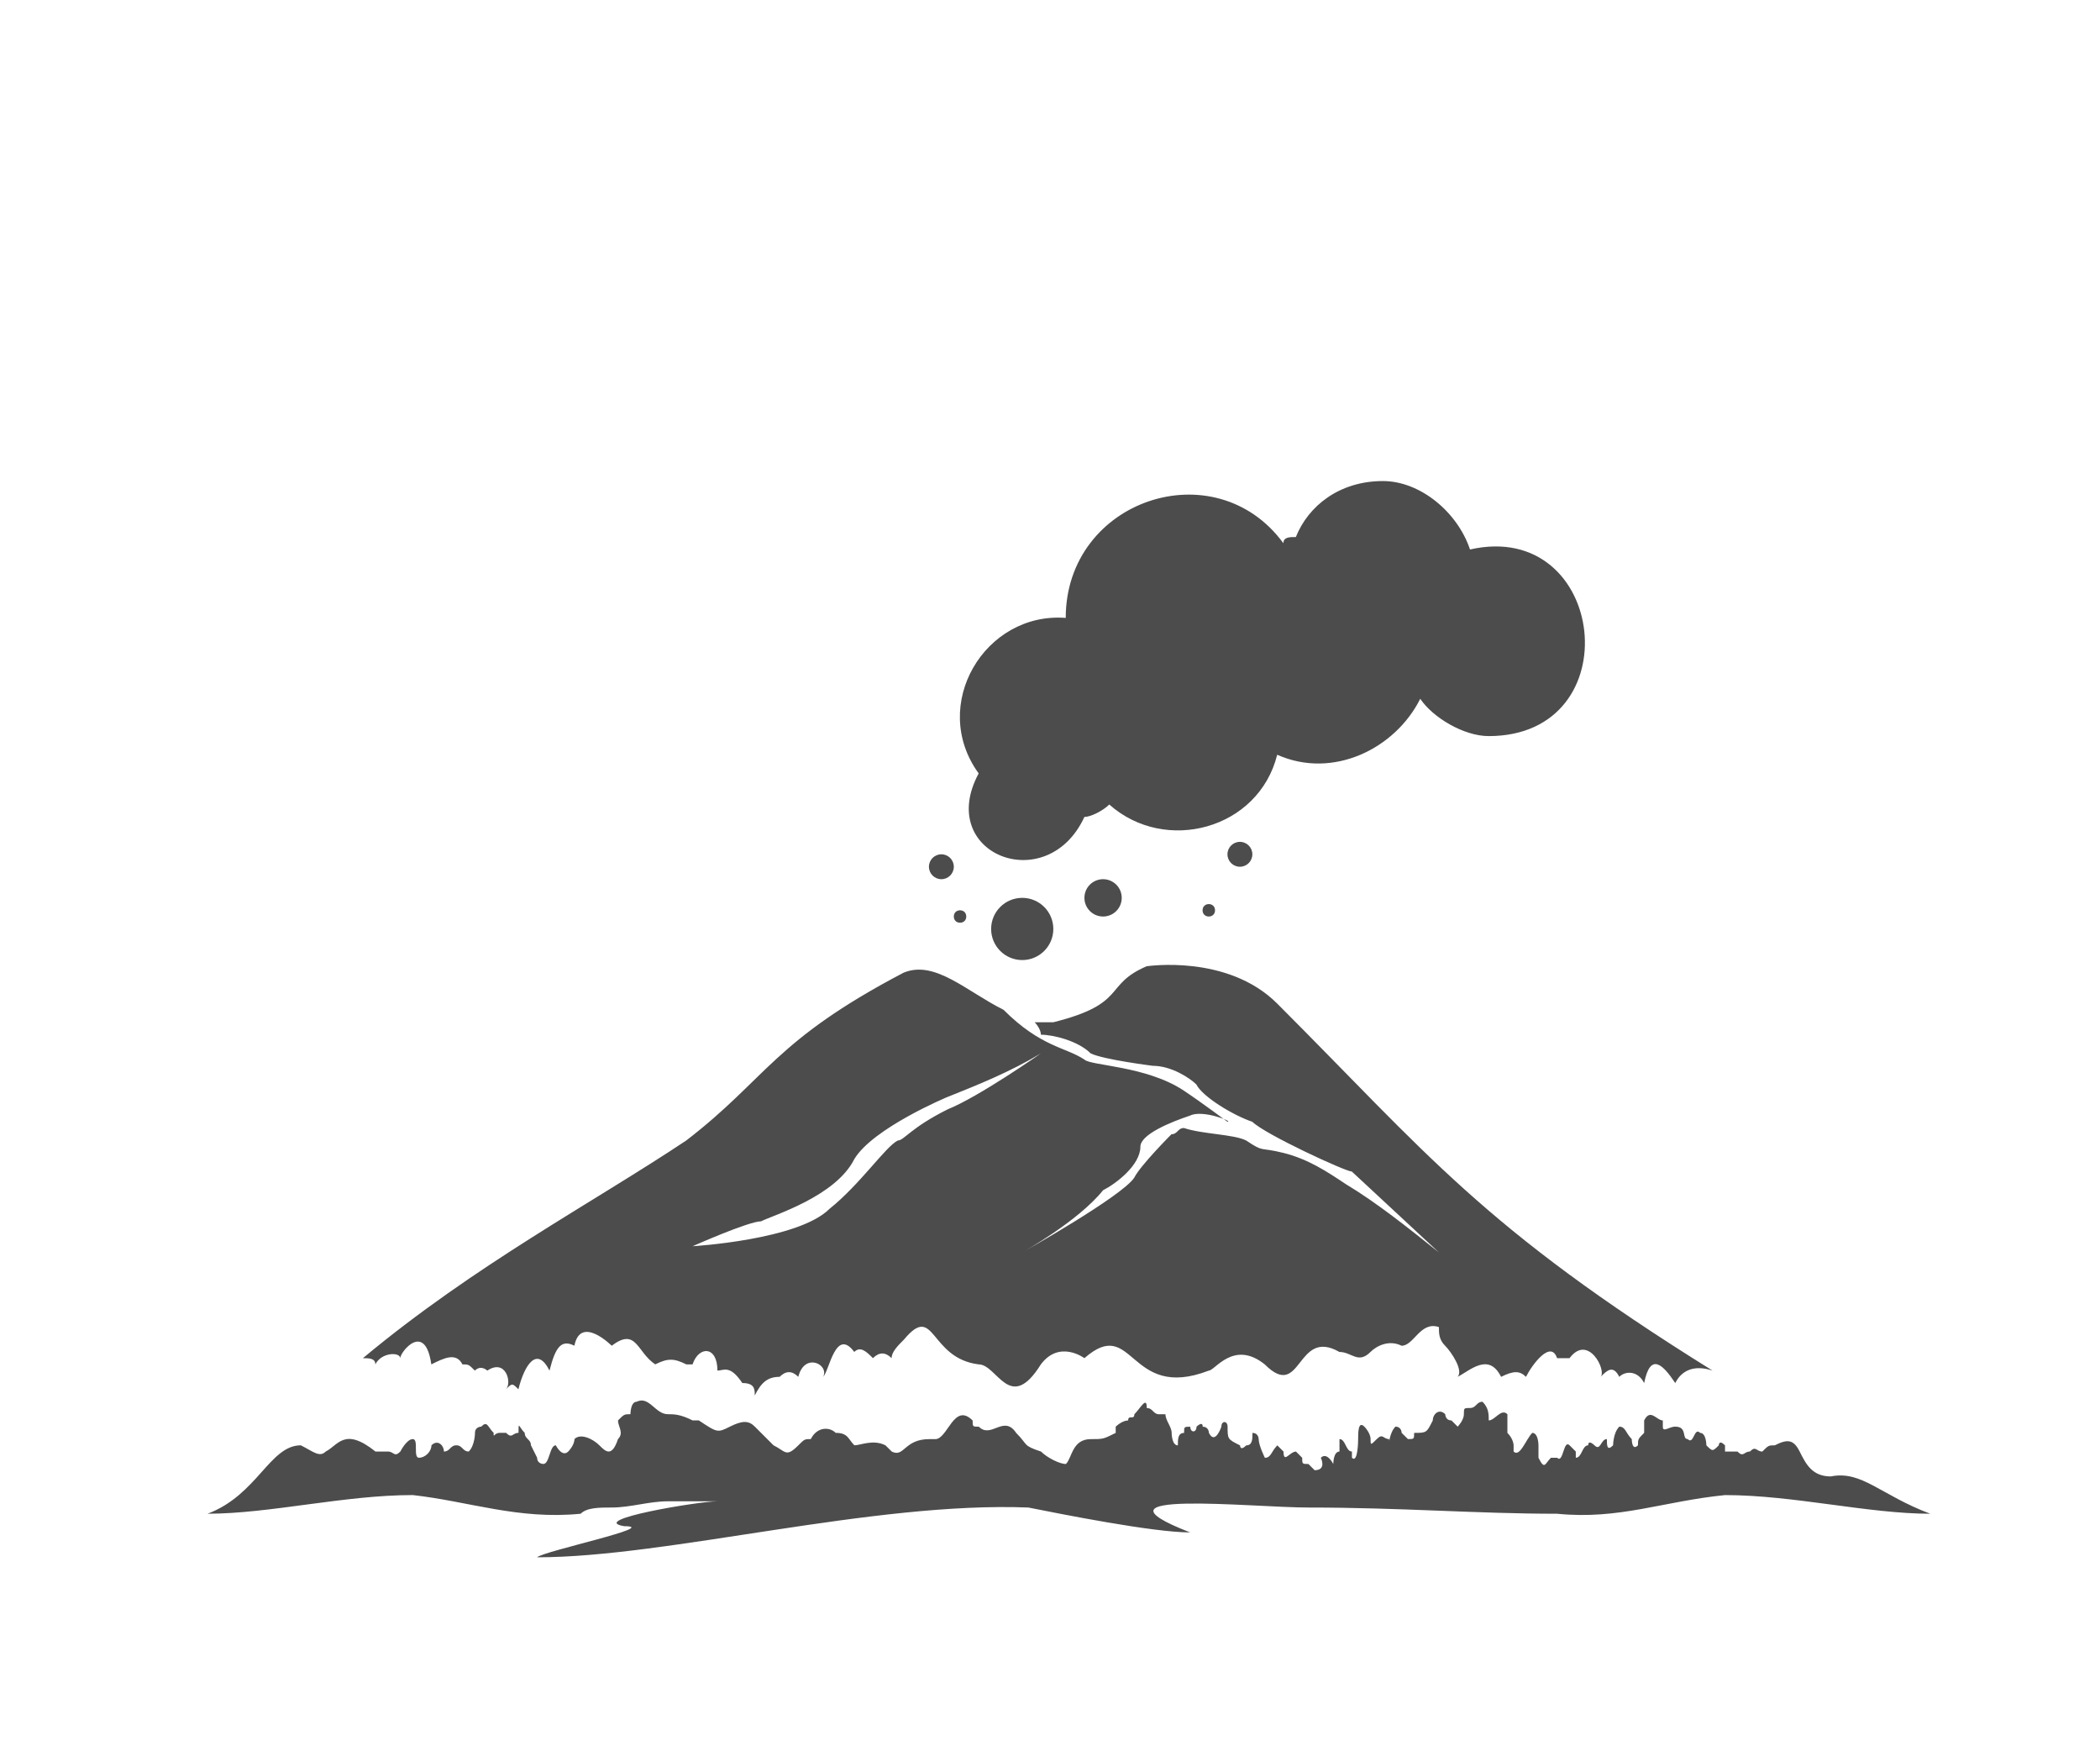
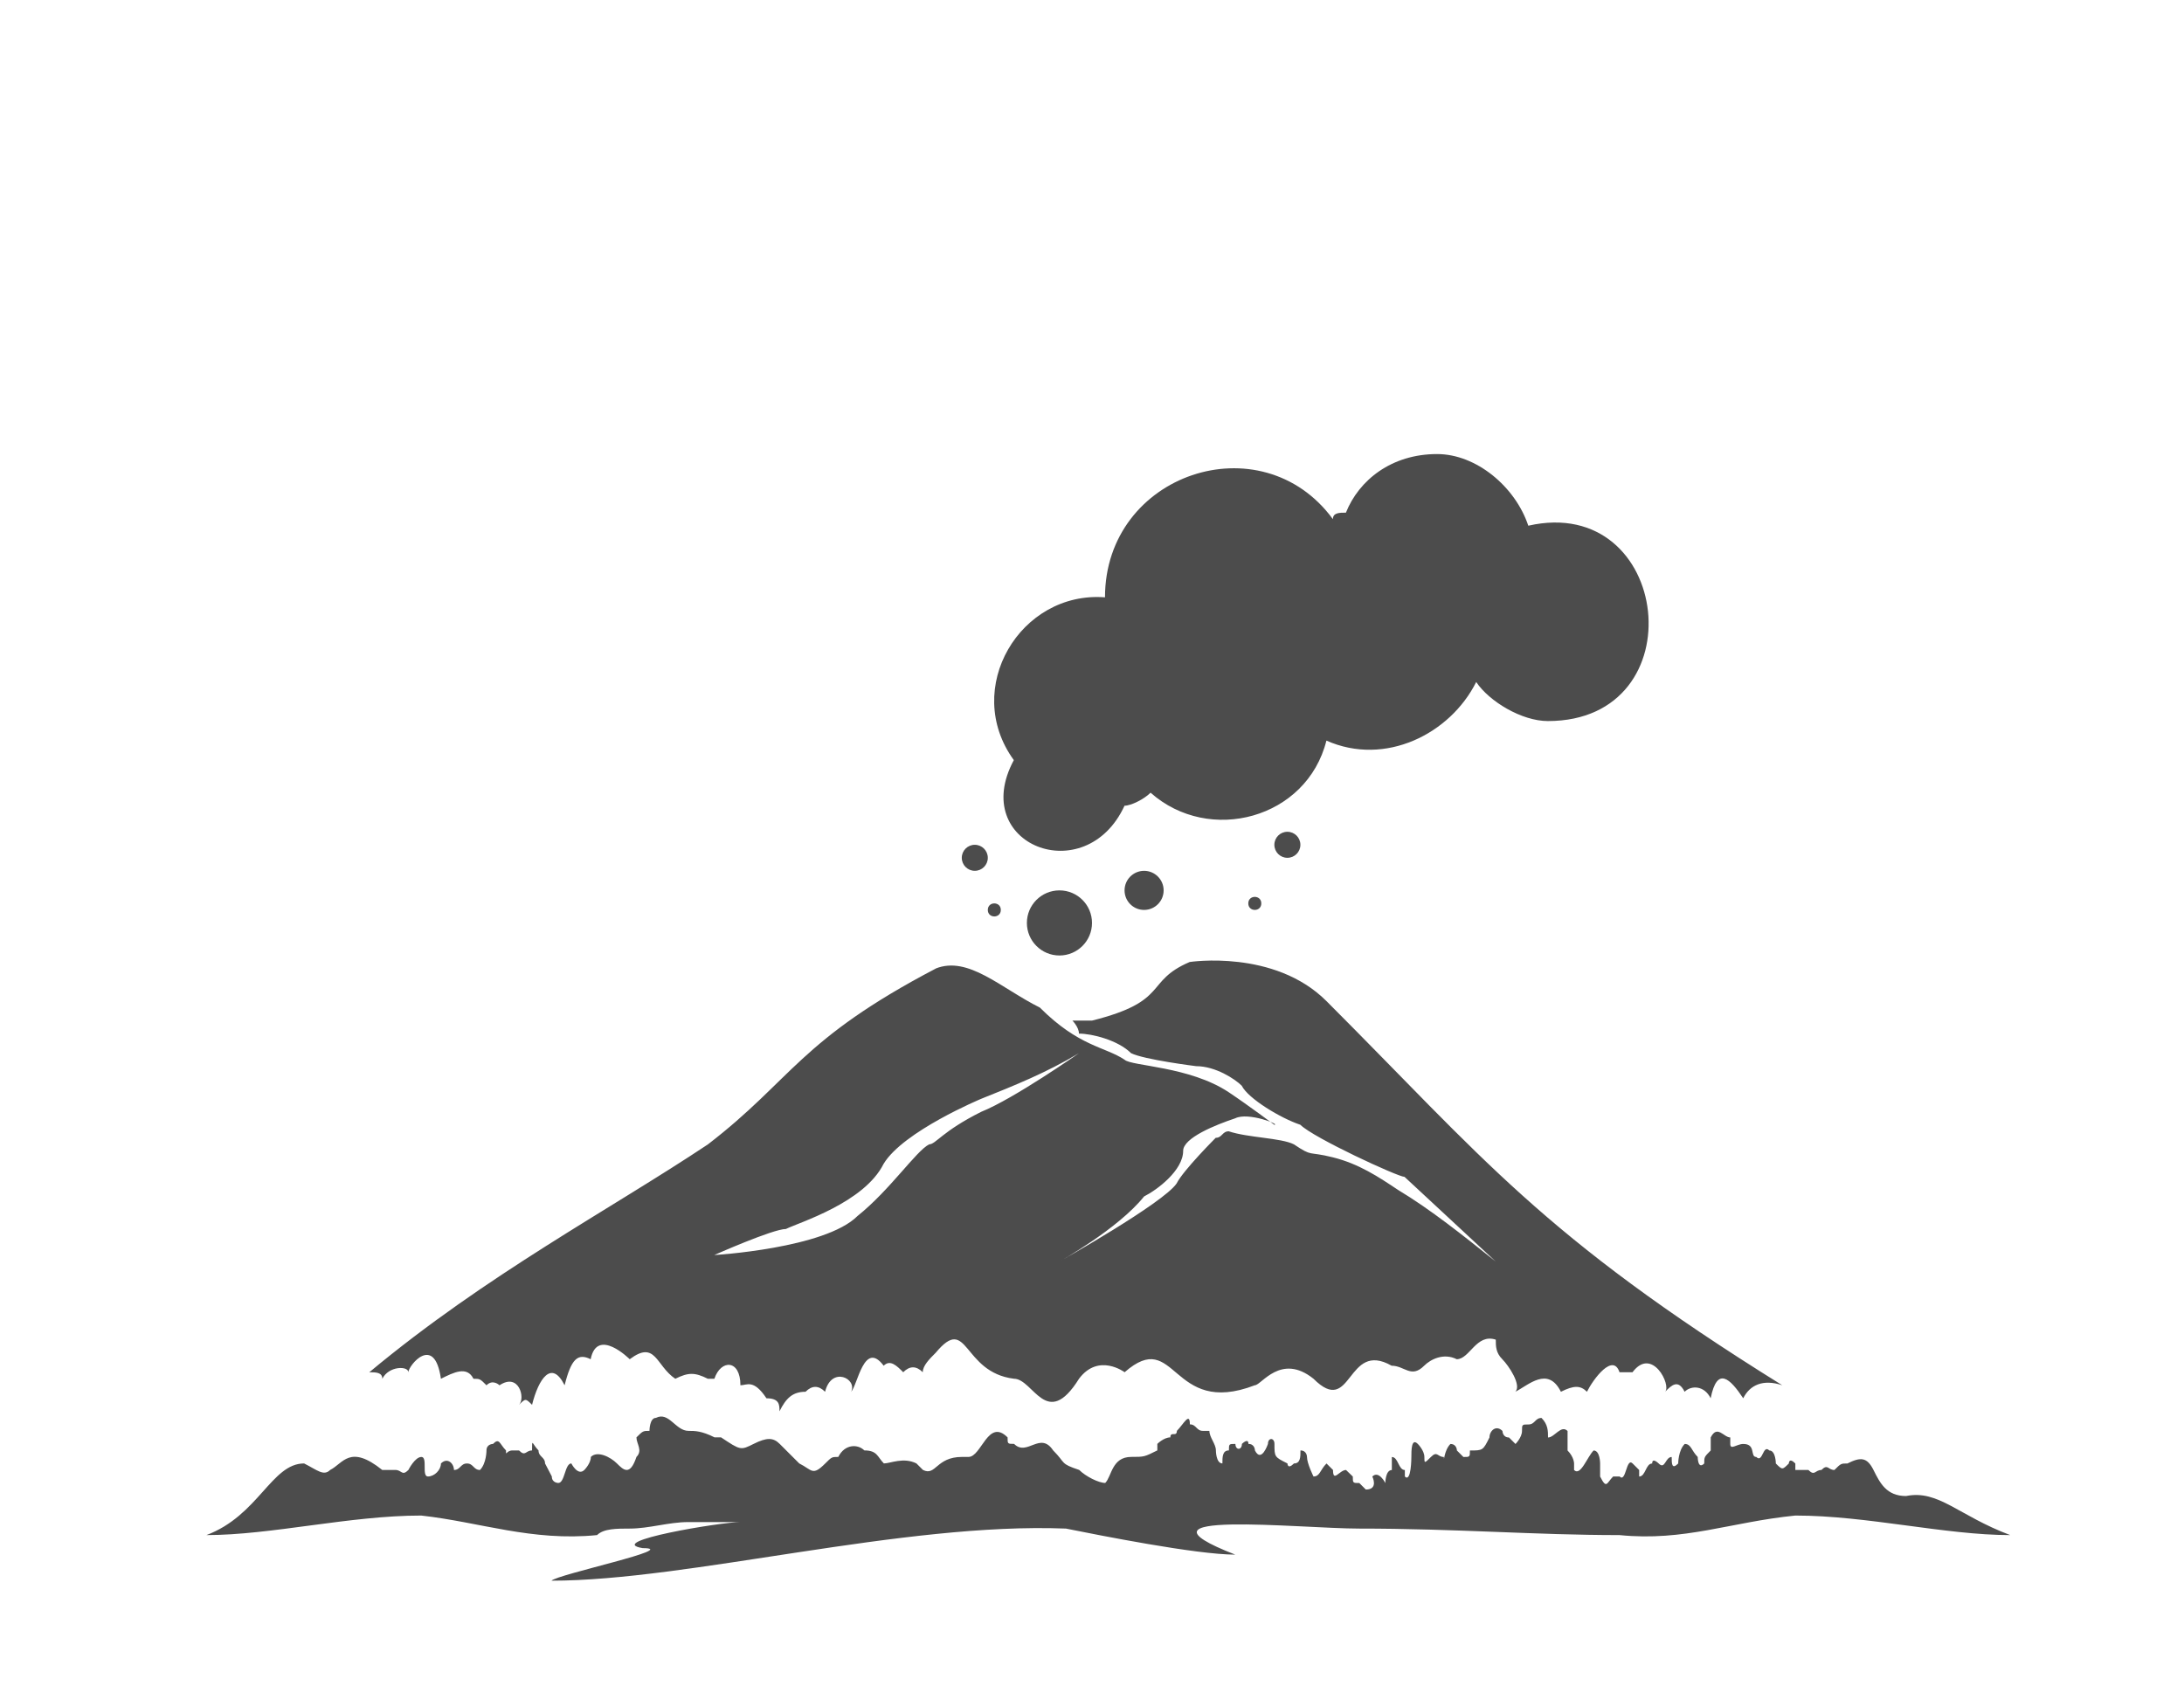
- <svg xmlns="http://www.w3.org/2000/svg" width="120pt" height="100pt" version="1.1" viewBox="0 0 120 100" id="svg9">
+ <svg xmlns="http://www.w3.org/2000/svg" width="128" height="100" version="1.1" viewBox="0 0 96 75" id="svg9">
  <defs id="defs9" />
-   <path d="m 11.857,86.477 c 3.554,0 7.819,-1.066 11.728,-1.066 3.198,0.355 6.041,1.422 9.596,1.066 0.355,-0.355 1.066,-0.355 1.777,-0.355 1.066,0 2.132,-0.355 3.198,-0.355 h 2.843 c -1.066,0 -7.463,1.066 -5.331,1.422 2.132,0 -4.62,1.422 -4.975,1.777 7.463,0 19.19,-3.198 28.076,-2.843 1.777,0.355 7.108,1.422 9.24,1.422 -6.397,-2.488 3.554,-1.422 6.752,-1.422 5.331,0 9.596,0.355 14.216,0.355 3.554,0.355 6.041,-0.711 9.596,-1.066 3.909,0 8.174,1.066 11.728,1.066 -2.843,-1.066 -3.909,-2.488 -5.686,-2.132 -1.066,0 -1.421,-0.711 -1.777,-1.422 -0.355,-0.711 -0.711,-0.711 -1.422,-0.355 -0.355,0 -0.355,0 -0.711,0.355 -0.355,0 -0.355,-0.355 -0.711,0 -0.355,0 -0.355,0.355 -0.711,0 h -0.711 v -0.355 c -0.355,-0.355 -0.355,0 -0.355,0 -0.355,0.355 -0.355,0.355 -0.711,0 0,0 0,-0.711 -0.355,-0.711 -0.355,-0.355 -0.355,0.711 -0.711,0.355 -0.355,0 0,-0.711 -0.711,-0.711 -0.355,0 -0.711,0.355 -0.711,0 v -0.355 c -0.355,0 -0.711,-0.711 -1.066,0 V 81.857 C 93.598,82.212 93.598,82.212 93.598,82.568 c -0.355,0.355 -0.355,-0.355 -0.355,-0.355 -0.355,-0.355 -0.355,-0.711 -0.711,-0.711 -0.355,0.355 -0.355,1.066 -0.355,1.066 -0.355,0.355 -0.355,0 -0.355,-0.355 -0.355,0 -0.355,0.711 -0.711,0.355 0,0 -0.355,-0.355 -0.355,0 -0.355,0 -0.355,0.711 -0.711,0.711 v -0.355 l -0.355,-0.355 c -0.355,-0.355 -0.355,1.066 -0.711,0.711 h -0.355 c -0.355,0.355 -0.355,0.711 -0.711,0 v -0.711 c 0,0 0,-0.711 -0.355,-0.711 -0.355,0.355 -0.711,1.422 -1.066,1.066 v -0.355 c 0,0 0,-0.355 -0.355,-0.711 v -0.711 -0.355 c -0.355,-0.355 -0.711,0.355 -1.066,0.355 0,-0.355 0,-0.711 -0.355,-1.066 -0.355,0 -0.355,0.355 -0.711,0.355 -0.355,0 -0.355,0 -0.355,0.355 0,0.355 -0.355,0.711 -0.355,0.711 l -0.355,-0.355 c -0.355,0 -0.355,-0.355 -0.355,-0.355 -0.355,-0.355 -0.711,0 -0.711,0.355 -0.355,0.711 -0.355,0.711 -1.066,0.711 0,0.355 0,0.355 -0.355,0.355 L 80.094,81.857 c 0,0 0,-0.355 -0.355,-0.355 -0.355,0.355 -0.355,1.066 -0.355,0.711 -0.355,0 -0.355,-0.355 -0.711,0 -0.355,0.355 -0.355,0.355 -0.355,0 0,-0.355 -0.355,-0.711 -0.355,-0.711 -0.355,-0.355 -0.355,0.355 -0.355,0.711 0,0 0,1.422 -0.355,1.066 v -0.355 c -0.355,0 -0.355,-0.711 -0.711,-0.711 v 0.711 c -0.355,0 -0.355,0.711 -0.355,0.711 0,0 -0.355,-0.711 -0.711,-0.355 0,0 0.355,0.711 -0.355,0.711 l -0.355,-0.355 c -0.355,0 -0.355,0 -0.355,-0.355 l -0.355,-0.355 c -0.355,0 -0.711,0.711 -0.711,0 l -0.355,-0.355 c -0.355,0.355 -0.355,0.711 -0.711,0.711 0,0 -0.355,-0.711 -0.355,-1.066 0,0 0,-0.355 -0.355,-0.355 0,0.355 0,0.711 -0.355,0.711 -0.355,0.355 -0.355,0 -0.355,0 -0.711,-0.355 -0.711,-0.355 -0.711,-1.066 0,-0.355 -0.355,-0.355 -0.355,0 0,0 -0.355,1.066 -0.711,0.355 0,0 0,-0.355 -0.355,-0.355 0,-0.355 -0.355,0 -0.355,0 0,0.355 -0.355,0.355 -0.355,0 -0.355,0 -0.355,0 -0.355,0.355 -0.355,0 -0.355,0.355 -0.355,0.711 -0.355,0 -0.355,-0.711 -0.355,-0.711 0,-0.355 -0.355,-0.711 -0.355,-1.066 h -0.355 c -0.355,0 -0.355,-0.355 -0.711,-0.355 0,-0.711 -0.355,0 -0.711,0.355 0,0.355 -0.355,0 -0.355,0.355 -0.355,0 -0.711,0.355 -0.711,0.355 v 0.355 c -0.711,0.355 -0.711,0.355 -1.422,0.355 -1.066,0 -1.066,1.066 -1.422,1.422 -0.355,0 -1.066,-0.355 -1.422,-0.711 -1.066,-0.355 -0.711,-0.355 -1.422,-1.066 -0.711,-1.066 -1.422,0.355 -2.132,-0.355 -0.355,0 -0.355,0 -0.355,-0.355 -1.066,-1.066 -1.422,1.066 -2.132,1.066 h -0.355 c -1.422,0 -1.422,1.066 -2.132,0.711 L 50.597,82.568 c -0.711,-0.355 -1.422,0 -1.777,0 -0.355,-0.355 -0.355,-0.711 -1.066,-0.711 -0.355,-0.355 -1.066,-0.355 -1.422,0.355 -0.355,0 -0.355,0 -0.711,0.355 -0.711,0.711 -0.711,0.355 -1.422,0 -0.355,-0.355 -0.711,-0.711 -1.066,-1.066 -0.355,-0.355 -0.711,-0.355 -1.422,0 -0.711,0.355 -0.711,0.355 -1.777,-0.355 h -0.355 c -0.711,-0.355 -1.066,-0.355 -1.422,-0.355 -0.711,0 -1.066,-1.066 -1.777,-0.711 -0.355,0 -0.355,0.711 -0.355,0.711 -0.355,0 -0.355,0 -0.711,0.355 0,0.355 0.355,0.711 0,1.066 -0.355,1.066 -0.711,0.711 -1.066,0.355 -0.355,-0.355 -1.066,-0.711 -1.422,-0.355 0,0.355 -0.355,0.711 -0.355,0.711 -0.355,0.355 -0.711,-0.355 -0.711,-0.355 -0.355,0 -0.355,1.066 -0.711,1.066 0,0 -0.355,0 -0.355,-0.355 l -0.355,-0.711 c 0,-0.355 -0.355,-0.355 -0.355,-0.711 -0.355,-0.355 -0.355,-0.711 -0.355,0 -0.355,0 -0.355,0.355 -0.711,0 h -0.355 c -0.355,0 -0.355,0.355 -0.355,0 -0.355,-0.355 -0.355,-0.711 -0.711,-0.355 0,0 -0.355,0 -0.355,0.355 0,0 0,0.711 -0.355,1.066 -0.355,0 -0.355,-0.355 -0.711,-0.355 -0.355,0 -0.355,0.355 -0.711,0.355 0,-0.355 -0.355,-0.711 -0.711,-0.355 0,0.355 -0.355,0.711 -0.711,0.711 -0.355,0 0,-1.066 -0.355,-1.066 -0.355,0 -0.711,0.711 -0.711,0.711 -0.355,0.355 -0.355,0 -0.711,0 h -0.711 c -1.777,-1.422 -2.132,-0.355 -2.843,0 -0.355,0.355 -0.711,0 -1.422,-0.355 -1.777,0 -2.488,2.843 -5.331,3.909 z" fill="#4c4c4c" id="path1" style="stroke-width:0.082" />
-   <path d="m 54.148,62.665 c 0,0 -4.265,1.777 -5.331,3.554 -1.066,2.132 -4.62,3.198 -5.331,3.554 -0.711,0 -3.909,1.422 -3.909,1.422 0,0 6.041,-0.355 7.819,-2.132 1.777,-1.422 3.198,-3.554 3.909,-3.909 0.355,0 0.711,-0.711 2.843,-1.777 1.777,-0.711 5.331,-3.198 5.331,-3.198 -1.777,1.066 -3.554,1.777 -5.331,2.488 z m -2.488,-7.108 c 1.777,-0.711 3.554,1.066 5.686,2.132 2.132,2.132 3.554,2.132 4.62,2.843 0.355,0.355 3.554,0.355 5.686,1.777 1.066,0.711 2.488,1.777 2.488,1.777 0.355,0 -1.422,-0.711 -2.132,-0.355 -1.066,0.355 -2.843,1.066 -2.843,1.777 0,1.066 -1.422,2.132 -2.132,2.488 -1.422,1.777 -4.62,3.554 -4.62,3.554 0,0 5.686,-3.198 6.397,-4.265 0.355,-0.711 2.132,-2.488 2.132,-2.488 0.355,0 0.355,-0.355 0.711,-0.355 1.066,0.355 2.843,0.355 3.554,0.711 1.066,0.711 0.711,0.355 2.132,0.711 1.421,0.355 2.488,1.066 3.554,1.777 1.777,1.066 3.554,2.488 5.331,3.909 L 77.248,66.929 c -0.355,0 -4.975,-2.132 -5.686,-2.843 -1.066,-0.355 -2.843,-1.422 -3.198,-2.132 -0.355,-0.355 -1.422,-1.066 -2.488,-1.066 0,0 -2.843,-0.355 -3.554,-0.711 -0.711,-0.711 -2.132,-1.066 -2.843,-1.066 0,-0.355 -0.355,-0.711 -0.355,-0.711 h 1.066 c 4.265,-1.066 2.843,-2.132 5.331,-3.198 0,0 4.62,-0.711 7.463,2.132 8.529,8.529 11.728,12.794 24.877,20.967 -1.066,-0.355 -1.777,0 -2.132,0.711 -0.711,-1.066 -1.422,-1.777 -1.777,0 -0.355,-0.711 -1.066,-0.711 -1.422,-0.355 -0.355,-0.711 -0.711,-0.355 -1.066,0 0.355,-0.355 -0.711,-2.488 -1.777,-1.066 h -0.711 c -0.355,-1.066 -1.422,0.355 -1.777,1.066 -0.355,-0.355 -0.711,-0.355 -1.422,0 -0.711,-1.422 -1.777,-0.355 -2.488,0 0.355,-0.355 -0.355,-1.422 -0.711,-1.777 -0.355,-0.355 -0.355,-0.711 -0.355,-1.066 -1.066,-0.355 -1.422,1.066 -2.132,1.066 -0.711,-0.355 -1.422,0 -1.777,0.355 -0.711,0.711 -1.066,0 -1.777,0 -2.488,-1.422 -2.132,2.843 -4.265,0.711 -1.777,-1.422 -2.843,0.355 -3.198,0.355 -4.62,1.777 -4.265,-3.198 -7.108,-0.711 0,0 -1.422,-1.066 -2.488,0.355 -1.777,2.843 -2.488,0 -3.554,0 -2.843,-0.355 -2.488,-3.554 -4.265,-1.422 -0.355,0.355 -0.711,0.711 -0.711,1.066 -0.355,-0.355 -0.711,-0.355 -1.066,0 -0.355,-0.355 -0.711,-0.711 -1.066,-0.355 -1.066,-1.422 -1.422,1.066 -1.777,1.422 0.355,-0.711 -1.066,-1.422 -1.422,0 -0.355,-0.355 -0.711,-0.355 -1.066,0 -0.711,0 -1.066,0.355 -1.422,1.066 0,-0.355 0,-0.711 -0.711,-0.711 -0.711,-1.066 -1.066,-0.711 -1.422,-0.711 0,-1.422 -1.066,-1.422 -1.422,-0.355 h -0.355 c -0.711,-0.355 -1.066,-0.355 -1.777,0 -1.066,-0.711 -1.066,-2.132 -2.488,-1.066 0,0 -1.777,-1.777 -2.132,0 -0.711,-0.355 -1.066,0 -1.422,1.422 -0.711,-1.422 -1.422,-0.355 -1.777,1.066 -0.355,-0.355 -0.355,-0.355 -0.711,0 0.355,-0.355 0,-1.777 -1.066,-1.066 0,0 -0.355,-0.355 -0.711,0 -0.355,-0.355 -0.355,-0.355 -0.711,-0.355 -0.355,-0.711 -1.066,-0.355 -1.777,0 -0.355,-2.488 -1.777,-0.711 -1.777,-0.355 0,-0.355 -1.066,-0.355 -1.422,0.355 0,-0.355 -0.355,-0.355 -0.711,-0.355 6.397,-5.331 13.149,-8.884 18.48,-12.438 4.62,-3.554 4.975,-5.686 12.438,-9.596 z" fill="#4c4c4c" fill-rule="evenodd" id="path2" style="stroke-width:0.082" />
-   <path d="m 79.025,27.482 c 2.132,0 4.265,1.777 4.975,3.909 7.819,-1.777 9.24,10.661 1.066,10.661 -1.422,0 -3.198,-1.066 -3.909,-2.132 -1.422,2.843 -4.975,4.62 -8.174,3.198 -1.066,4.265 -6.397,5.686 -9.596,2.843 -0.355,0.355 -1.066,0.711 -1.422,0.711 -2.132,4.62 -8.529,2.132 -6.041,-2.488 -2.843,-3.909 0.355,-9.24 4.975,-8.884 0,-6.752 8.529,-9.596 12.438,-4.265 0,-0.355 0.355,-0.355 0.711,-0.355 0.711,-1.777 2.488,-3.198 4.975,-3.198 z" fill="#4c4c4c" fill-rule="evenodd" id="path3" style="stroke-width:0.082" />
-   <path d="m 60.19,53.07 c 0,0.982 -0.795,1.777 -1.777,1.777 -0.981,0 -1.777,-0.795 -1.777,-1.777 0,-0.981 0.796,-1.777 1.777,-1.777 0.982,0 1.777,0.796 1.777,1.777 z" fill="#4c4c4c" fill-rule="evenodd" id="path4" style="stroke-width:0.082" />
-   <path d="m 54.504,49.516 c 0,0.393 -0.318,0.711 -0.711,0.711 -0.393,0 -0.711,-0.318 -0.711,-0.711 0,-0.393 0.318,-0.711 0.711,-0.711 0.393,0 0.711,0.318 0.711,0.711 z" fill="#4c4c4c" fill-rule="evenodd" id="path5" style="stroke-width:0.082" />
-   <path d="m 64.099,51.293 c 0,0.589 -0.477,1.066 -1.066,1.066 -0.589,0 -1.066,-0.477 -1.066,-1.066 0,-0.589 0.477,-1.066 1.066,-1.066 0.589,0 1.066,0.477 1.066,1.066 z" fill="#4c4c4c" fill-rule="evenodd" id="path6" style="stroke-width:0.082" />
-   <path d="m 55.215,52.359 c 0,0.474 -0.711,0.474 -0.711,0 0,-0.474 0.711,-0.474 0.711,0 z" fill="#4c4c4c" fill-rule="evenodd" id="path7" style="stroke-width:0.082" />
-   <path d="m 69.43,52.004 c 0,0.474 -0.711,0.474 -0.711,0 0,-0.474 0.711,-0.474 0.711,0 z" fill="#4c4c4c" fill-rule="evenodd" id="path8" style="stroke-width:0.082" />
-   <path d="m 71.563,48.805 c 0,0.393 -0.318,0.711 -0.711,0.711 -0.393,0 -0.711,-0.318 -0.711,-0.711 0,-0.393 0.318,-0.711 0.711,-0.711 0.393,0 0.711,0.318 0.711,0.711 z" fill="#4c4c4c" fill-rule="evenodd" id="path9" style="stroke-width:0.082" />
+   <path d="m 9.07,67.477 c 2.862,0 6.298,-0.859 9.446,-0.859 2.576,0.286 4.866,1.145 7.729,0.859 0.286,-0.286 0.859,-0.286 1.431,-0.286 0.859,0 1.717,-0.286 2.576,-0.286 h 2.29 c -0.859,0 -6.011,0.859 -4.294,1.145 1.717,0 -3.721,1.145 -4.007,1.431 6.011,0 15.457,-2.576 22.614,-2.29 1.431,0.286 5.725,1.145 7.443,1.145 -5.152,-2.004 2.862,-1.145 5.439,-1.145 4.294,0 7.729,0.286 11.45,0.286 2.862,0.286 4.866,-0.572 7.729,-0.859 3.149,0 6.584,0.859 9.446,0.859 -2.29,-0.859 -3.149,-2.004 -4.58,-1.717 -0.859,0 -1.145,-0.572 -1.431,-1.145 -0.286,-0.572 -0.572,-0.572 -1.145,-0.286 -0.286,0 -0.286,0 -0.572,0.286 -0.286,0 -0.286,-0.286 -0.572,0 -0.286,0 -0.286,0.286 -0.572,0 H 78.916 v -0.286 c -0.286,-0.286 -0.286,0 -0.286,0 -0.286,0.286 -0.286,0.286 -0.572,0 0,0 0,-0.572 -0.286,-0.572 -0.286,-0.286 -0.286,0.572 -0.572,0.286 -0.286,0 0,-0.572 -0.572,-0.572 -0.286,0 -0.572,0.286 -0.572,0 v -0.286 c -0.286,0 -0.572,-0.572 -0.859,0 v 0.572 c -0.286,0.286 -0.286,0.286 -0.286,0.572 -0.286,0.286 -0.286,-0.286 -0.286,-0.286 -0.286,-0.286 -0.286,-0.572 -0.572,-0.572 -0.286,0.286 -0.286,0.859 -0.286,0.859 -0.286,0.286 -0.286,0 -0.286,-0.286 -0.286,0 -0.286,0.572 -0.572,0.286 0,0 -0.286,-0.286 -0.286,0 -0.286,0 -0.286,0.572 -0.572,0.572 v -0.286 l -0.286,-0.286 c -0.286,-0.286 -0.286,0.859 -0.572,0.572 h -0.286 c -0.286,0.286 -0.286,0.572 -0.572,0 v -0.572 c 0,0 0,-0.572 -0.286,-0.572 -0.286,0.286 -0.572,1.145 -0.859,0.859 v -0.286 c 0,0 0,-0.286 -0.286,-0.572 v -0.572 -0.286 c -0.286,-0.286 -0.572,0.286 -0.859,0.286 0,-0.286 0,-0.572 -0.286,-0.859 -0.286,0 -0.286,0.286 -0.572,0.286 -0.286,0 -0.286,0 -0.286,0.286 0,0.286 -0.286,0.572 -0.286,0.572 l -0.286,-0.286 c -0.286,0 -0.286,-0.286 -0.286,-0.286 -0.286,-0.286 -0.572,0 -0.572,0.286 -0.286,0.572 -0.286,0.572 -0.859,0.572 0,0.286 0,0.286 -0.286,0.286 l -0.286,-0.286 c 0,0 0,-0.286 -0.286,-0.286 -0.286,0.286 -0.286,0.859 -0.286,0.572 -0.286,0 -0.286,-0.286 -0.572,0 -0.286,0.286 -0.286,0.286 -0.286,0 0,-0.286 -0.286,-0.572 -0.286,-0.572 -0.286,-0.286 -0.286,0.286 -0.286,0.572 0,0 0,1.145 -0.286,0.859 v -0.286 c -0.286,0 -0.286,-0.572 -0.572,-0.572 v 0.572 c -0.286,0 -0.286,0.572 -0.286,0.572 0,0 -0.286,-0.572 -0.572,-0.286 0,0 0.286,0.572 -0.286,0.572 l -0.286,-0.286 c -0.286,0 -0.286,0 -0.286,-0.286 L 59.166,64.615 c -0.286,0 -0.572,0.572 -0.572,0 l -0.286,-0.286 c -0.286,0.286 -0.286,0.572 -0.572,0.572 0,0 -0.286,-0.572 -0.286,-0.859 0,0 0,-0.286 -0.286,-0.286 0,0.286 0,0.572 -0.286,0.572 -0.286,0.286 -0.286,0 -0.286,0 -0.572,-0.286 -0.572,-0.286 -0.572,-0.859 0,-0.286 -0.286,-0.286 -0.286,0 0,0 -0.286,0.859 -0.572,0.286 0,0 0,-0.286 -0.286,-0.286 0,-0.286 -0.286,0 -0.286,0 0,0.286 -0.286,0.286 -0.286,0 -0.286,0 -0.286,0 -0.286,0.286 -0.286,0 -0.286,0.286 -0.286,0.572 -0.286,0 -0.286,-0.572 -0.286,-0.572 0,-0.286 -0.286,-0.572 -0.286,-0.859 h -0.286 c -0.286,0 -0.286,-0.286 -0.572,-0.286 0,-0.572 -0.286,0 -0.572,0.286 0,0.286 -0.286,0 -0.286,0.286 -0.286,0 -0.572,0.286 -0.572,0.286 v 0.286 c -0.572,0.286 -0.572,0.286 -1.145,0.286 -0.859,0 -0.859,0.859 -1.145,1.145 -0.286,0 -0.859,-0.286 -1.145,-0.572 -0.859,-0.286 -0.572,-0.286 -1.145,-0.859 -0.572,-0.859 -1.145,0.286 -1.717,-0.286 -0.286,0 -0.286,0 -0.286,-0.286 -0.859,-0.859 -1.145,0.859 -1.717,0.859 h -0.286 c -1.145,0 -1.145,0.859 -1.717,0.572 l -0.286,-0.286 c -0.572,-0.286 -1.145,0 -1.431,0 -0.286,-0.286 -0.286,-0.572 -0.859,-0.572 -0.286,-0.286 -0.859,-0.286 -1.145,0.286 -0.286,0 -0.286,0 -0.572,0.286 -0.572,0.572 -0.572,0.286 -1.145,0 -0.286,-0.286 -0.572,-0.572 -0.859,-0.859 -0.286,-0.286 -0.572,-0.286 -1.145,0 -0.572,0.286 -0.572,0.286 -1.431,-0.286 h -0.286 c -0.572,-0.286 -0.859,-0.286 -1.145,-0.286 -0.572,0 -0.859,-0.859 -1.431,-0.572 -0.286,0 -0.286,0.572 -0.286,0.572 -0.286,0 -0.286,0 -0.572,0.286 0,0.286 0.286,0.572 0,0.859 -0.286,0.859 -0.572,0.572 -0.859,0.286 -0.286,-0.286 -0.859,-0.572 -1.145,-0.286 0,0.286 -0.286,0.572 -0.286,0.572 -0.286,0.286 -0.572,-0.286 -0.572,-0.286 -0.286,0 -0.286,0.859 -0.572,0.859 0,0 -0.286,0 -0.286,-0.286 L 23.958,64.328 c 0,-0.286 -0.286,-0.286 -0.286,-0.572 -0.286,-0.286 -0.286,-0.572 -0.286,0 -0.286,0 -0.286,0.286 -0.572,0 h -0.286 c -0.286,0 -0.286,0.286 -0.286,0 -0.286,-0.286 -0.286,-0.572 -0.572,-0.286 0,0 -0.286,0 -0.286,0.286 0,0 0,0.572 -0.286,0.859 -0.286,0 -0.286,-0.286 -0.572,-0.286 -0.286,0 -0.286,0.286 -0.572,0.286 0,-0.286 -0.286,-0.572 -0.572,-0.286 0,0.286 -0.286,0.572 -0.572,0.572 -0.286,0 0,-0.859 -0.286,-0.859 -0.286,0 -0.572,0.572 -0.572,0.572 -0.286,0.286 -0.286,0 -0.572,0 H 16.802 c -1.431,-1.145 -1.717,-0.286 -2.29,0 -0.286,0.286 -0.572,0 -1.145,-0.286 -1.431,0 -2.004,2.29 -4.294,3.149 z" fill="#4c4c4c" id="path1" style="stroke-width:0.066" />
+   <path d="m 43.133,48.298 c 0,0 -3.435,1.431 -4.294,2.862 -0.859,1.717 -3.721,2.576 -4.294,2.862 -0.572,0 -3.149,1.145 -3.149,1.145 0,0 4.866,-0.286 6.298,-1.717 1.431,-1.145 2.576,-2.862 3.149,-3.149 0.286,0 0.572,-0.572 2.29,-1.431 1.431,-0.572 4.294,-2.576 4.294,-2.576 -1.431,0.859 -2.862,1.431 -4.294,2.004 z m -2.004,-5.725 c 1.431,-0.572 2.862,0.859 4.58,1.717 1.717,1.717 2.862,1.717 3.721,2.29 0.286,0.286 2.862,0.286 4.58,1.431 0.859,0.572 2.004,1.431 2.004,1.431 0.286,0 -1.145,-0.572 -1.717,-0.286 -0.859,0.286 -2.29,0.859 -2.29,1.431 0,0.859 -1.145,1.717 -1.717,2.004 -1.145,1.431 -3.721,2.862 -3.721,2.862 0,0 4.58,-2.576 5.152,-3.435 0.286,-0.572 1.717,-2.004 1.717,-2.004 0.286,0 0.286,-0.286 0.572,-0.286 0.859,0.286 2.29,0.286 2.862,0.572 0.859,0.572 0.572,0.286 1.717,0.572 1.145,0.286 2.004,0.859 2.862,1.431 1.431,0.859 2.862,2.004 4.294,3.149 l -4.007,-3.721 c -0.286,0 -4.007,-1.717 -4.58,-2.29 -0.859,-0.286 -2.29,-1.145 -2.576,-1.717 -0.286,-0.286 -1.145,-0.859 -2.004,-0.859 0,0 -2.29,-0.286 -2.862,-0.572 -0.572,-0.572 -1.717,-0.859 -2.29,-0.859 0,-0.286 -0.286,-0.572 -0.286,-0.572 h 0.859 c 3.435,-0.859 2.29,-1.717 4.294,-2.576 0,0 3.721,-0.572 6.011,1.717 6.87,6.87 9.446,10.305 20.038,16.888 -0.859,-0.286 -1.431,0 -1.717,0.572 -0.572,-0.859 -1.145,-1.431 -1.431,0 -0.286,-0.572 -0.859,-0.572 -1.145,-0.286 -0.286,-0.572 -0.572,-0.286 -0.859,0 0.286,-0.286 -0.572,-2.004 -1.431,-0.859 h -0.572 c -0.286,-0.859 -1.145,0.286 -1.431,0.859 -0.286,-0.286 -0.572,-0.286 -1.145,0 -0.572,-1.145 -1.431,-0.286 -2.004,0 0.286,-0.286 -0.286,-1.145 -0.572,-1.431 -0.286,-0.286 -0.286,-0.572 -0.286,-0.859 -0.859,-0.286 -1.145,0.859 -1.717,0.859 -0.572,-0.286 -1.145,0 -1.431,0.286 -0.572,0.572 -0.859,0 -1.431,0 -2.004,-1.145 -1.717,2.29 -3.435,0.572 -1.431,-1.145 -2.29,0.286 -2.576,0.286 -3.721,1.431 -3.435,-2.576 -5.725,-0.572 0,0 -1.145,-0.859 -2.004,0.286 -1.431,2.29 -2.004,0 -2.862,0 -2.29,-0.286 -2.004,-2.862 -3.435,-1.145 -0.286,0.286 -0.572,0.572 -0.572,0.859 -0.286,-0.286 -0.572,-0.286 -0.859,0 -0.286,-0.286 -0.572,-0.572 -0.859,-0.286 -0.859,-1.145 -1.145,0.859 -1.431,1.145 0.286,-0.572 -0.859,-1.145 -1.145,0 -0.286,-0.286 -0.572,-0.286 -0.859,0 -0.572,0 -0.859,0.286 -1.145,0.859 0,-0.286 0,-0.572 -0.572,-0.572 -0.572,-0.859 -0.859,-0.572 -1.145,-0.572 0,-1.145 -0.859,-1.145 -1.145,-0.286 h -0.286 c -0.572,-0.286 -0.859,-0.286 -1.431,0 -0.859,-0.572 -0.859,-1.717 -2.004,-0.859 0,0 -1.431,-1.431 -1.717,0 -0.572,-0.286 -0.859,0 -1.145,1.145 -0.572,-1.145 -1.145,-0.286 -1.431,0.859 -0.286,-0.286 -0.286,-0.286 -0.572,0 0.286,-0.286 0,-1.431 -0.859,-0.859 0,0 -0.286,-0.286 -0.572,0 -0.286,-0.286 -0.286,-0.286 -0.572,-0.286 -0.286,-0.572 -0.859,-0.286 -1.431,0 -0.286,-2.004 -1.431,-0.572 -1.431,-0.286 0,-0.286 -0.859,-0.286 -1.145,0.286 0,-0.286 -0.286,-0.286 -0.572,-0.286 5.152,-4.294 10.591,-7.156 14.885,-10.018 3.721,-2.862 4.007,-4.58 10.018,-7.729 z" fill="#4c4c4c" fill-rule="evenodd" id="path2" style="stroke-width:0.066" />
+   <path d="m 63.171,19.959 c 1.717,0 3.435,1.431 4.007,3.149 6.298,-1.431 7.443,8.587 0.859,8.587 -1.145,0 -2.576,-0.859 -3.149,-1.717 -1.145,2.29 -4.007,3.721 -6.584,2.576 -0.859,3.435 -5.152,4.58 -7.729,2.29 -0.286,0.286 -0.859,0.572 -1.145,0.572 -1.717,3.721 -6.87,1.717 -4.866,-2.004 -2.29,-3.149 0.286,-7.443 4.007,-7.156 0,-5.439 6.87,-7.729 10.018,-3.435 0,-0.286 0.286,-0.286 0.572,-0.286 0.572,-1.431 2.004,-2.576 4.007,-2.576 z" fill="#4c4c4c" fill-rule="evenodd" id="path3" style="stroke-width:0.066" />
+   <path d="M 48,40.569 C 48,41.359 47.359,42 46.569,42 c -0.79,0 -1.431,-0.641 -1.431,-1.431 0,-0.79 0.641,-1.431 1.431,-1.431 0.791,0 1.431,0.641 1.431,1.431 z" fill="#4c4c4c" fill-rule="evenodd" id="path4" style="stroke-width:0.066" />
+   <path d="m 43.42,37.706 c 0,0.316 -0.256,0.572 -0.572,0.572 -0.316,0 -0.572,-0.256 -0.572,-0.572 0,-0.316 0.256,-0.572 0.572,-0.572 0.316,0 0.572,0.256 0.572,0.572 z" fill="#4c4c4c" fill-rule="evenodd" id="path5" style="stroke-width:0.066" />
+   <path d="m 51.149,39.138 c 0,0.474 -0.385,0.859 -0.859,0.859 -0.474,0 -0.859,-0.384 -0.859,-0.859 0,-0.474 0.384,-0.859 0.859,-0.859 0.474,0 0.859,0.385 0.859,0.859 z" fill="#4c4c4c" fill-rule="evenodd" id="path6" style="stroke-width:0.066" />
+   <path d="m 43.992,39.997 c 0,0.382 -0.572,0.382 -0.572,0 0,-0.382 0.572,-0.382 0.572,0 z" fill="#4c4c4c" fill-rule="evenodd" id="path7" style="stroke-width:0.066" />
+   <path d="m 55.442,39.71 c 0,0.382 -0.572,0.382 -0.572,0 0,-0.382 0.572,-0.382 0.572,0 z" fill="#4c4c4c" fill-rule="evenodd" id="path8" style="stroke-width:0.066" />
+   <path d="m 57.16,37.134 c 0,0.316 -0.256,0.572 -0.572,0.572 -0.316,0 -0.572,-0.256 -0.572,-0.572 0,-0.316 0.256,-0.572 0.572,-0.572 0.316,0 0.572,0.256 0.572,0.572 z" fill="#4c4c4c" fill-rule="evenodd" id="path9" style="stroke-width:0.066" />
</svg>
